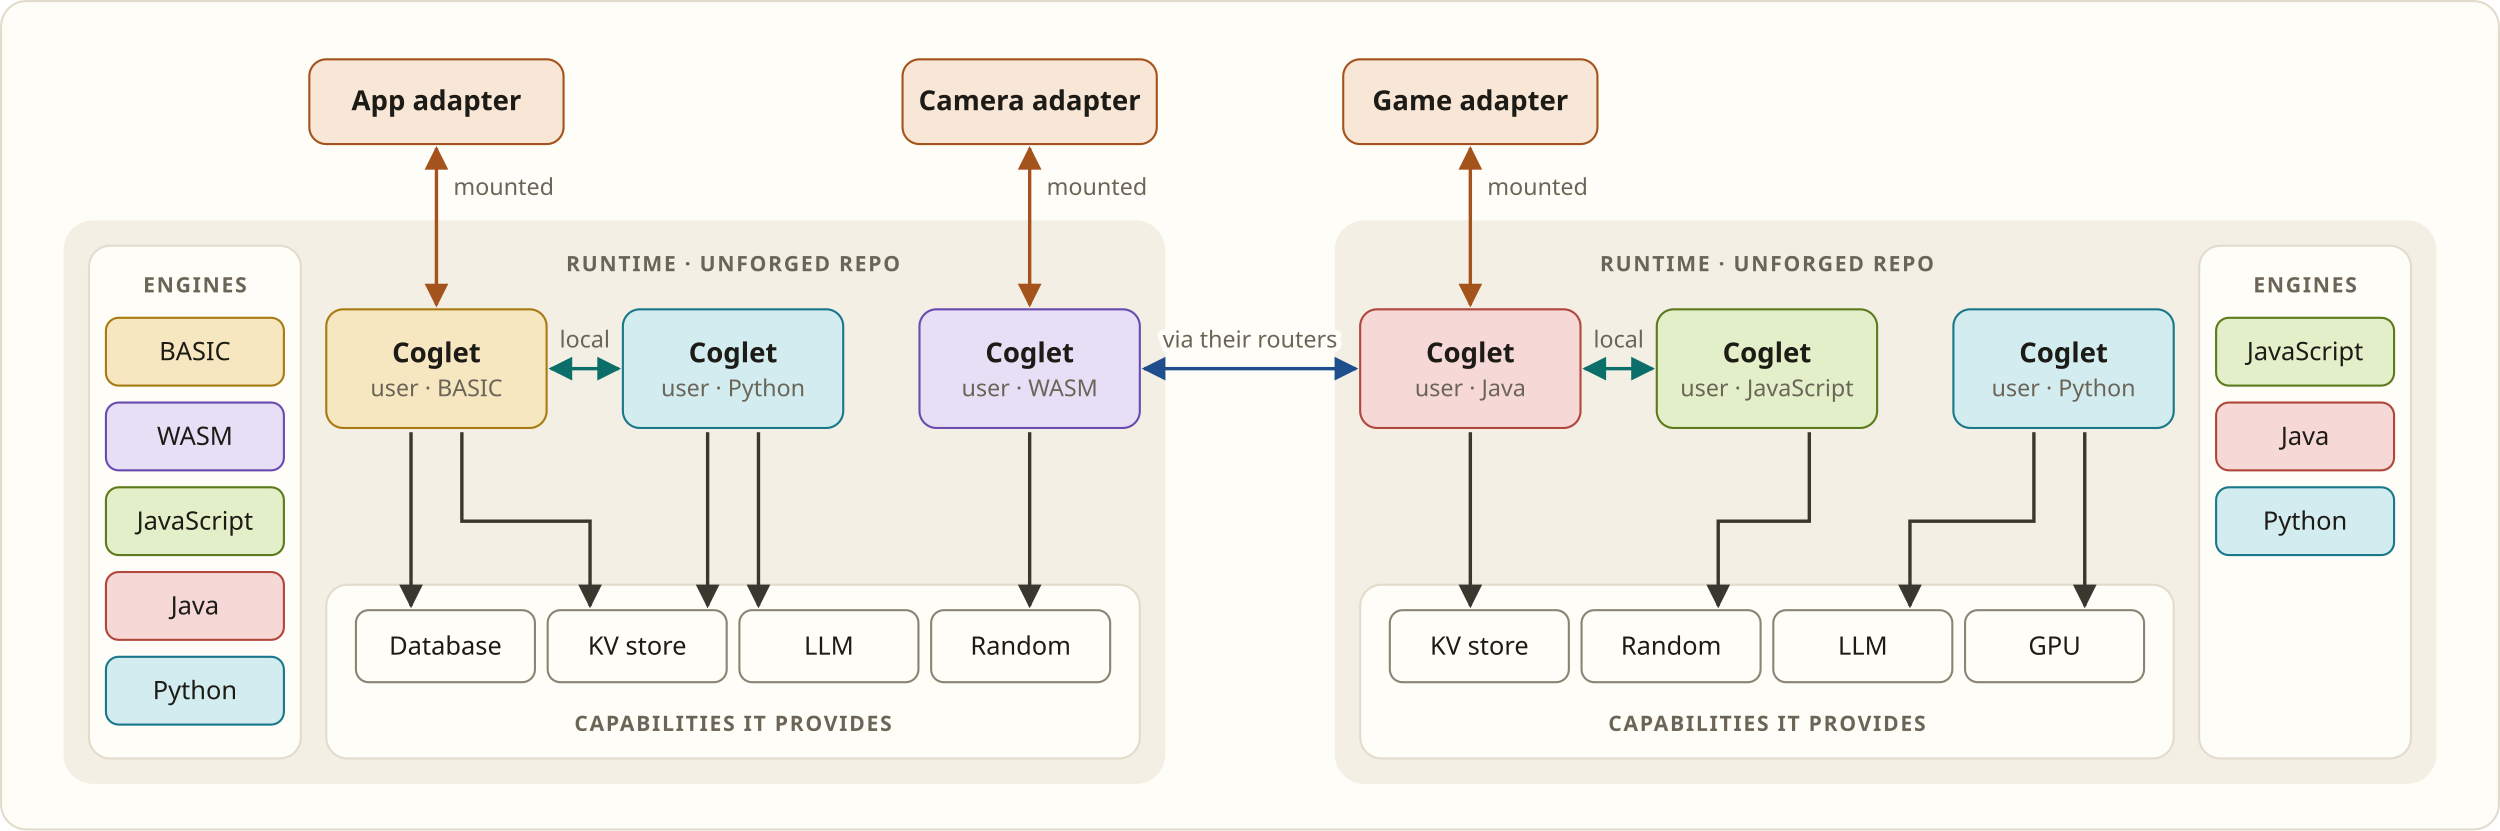
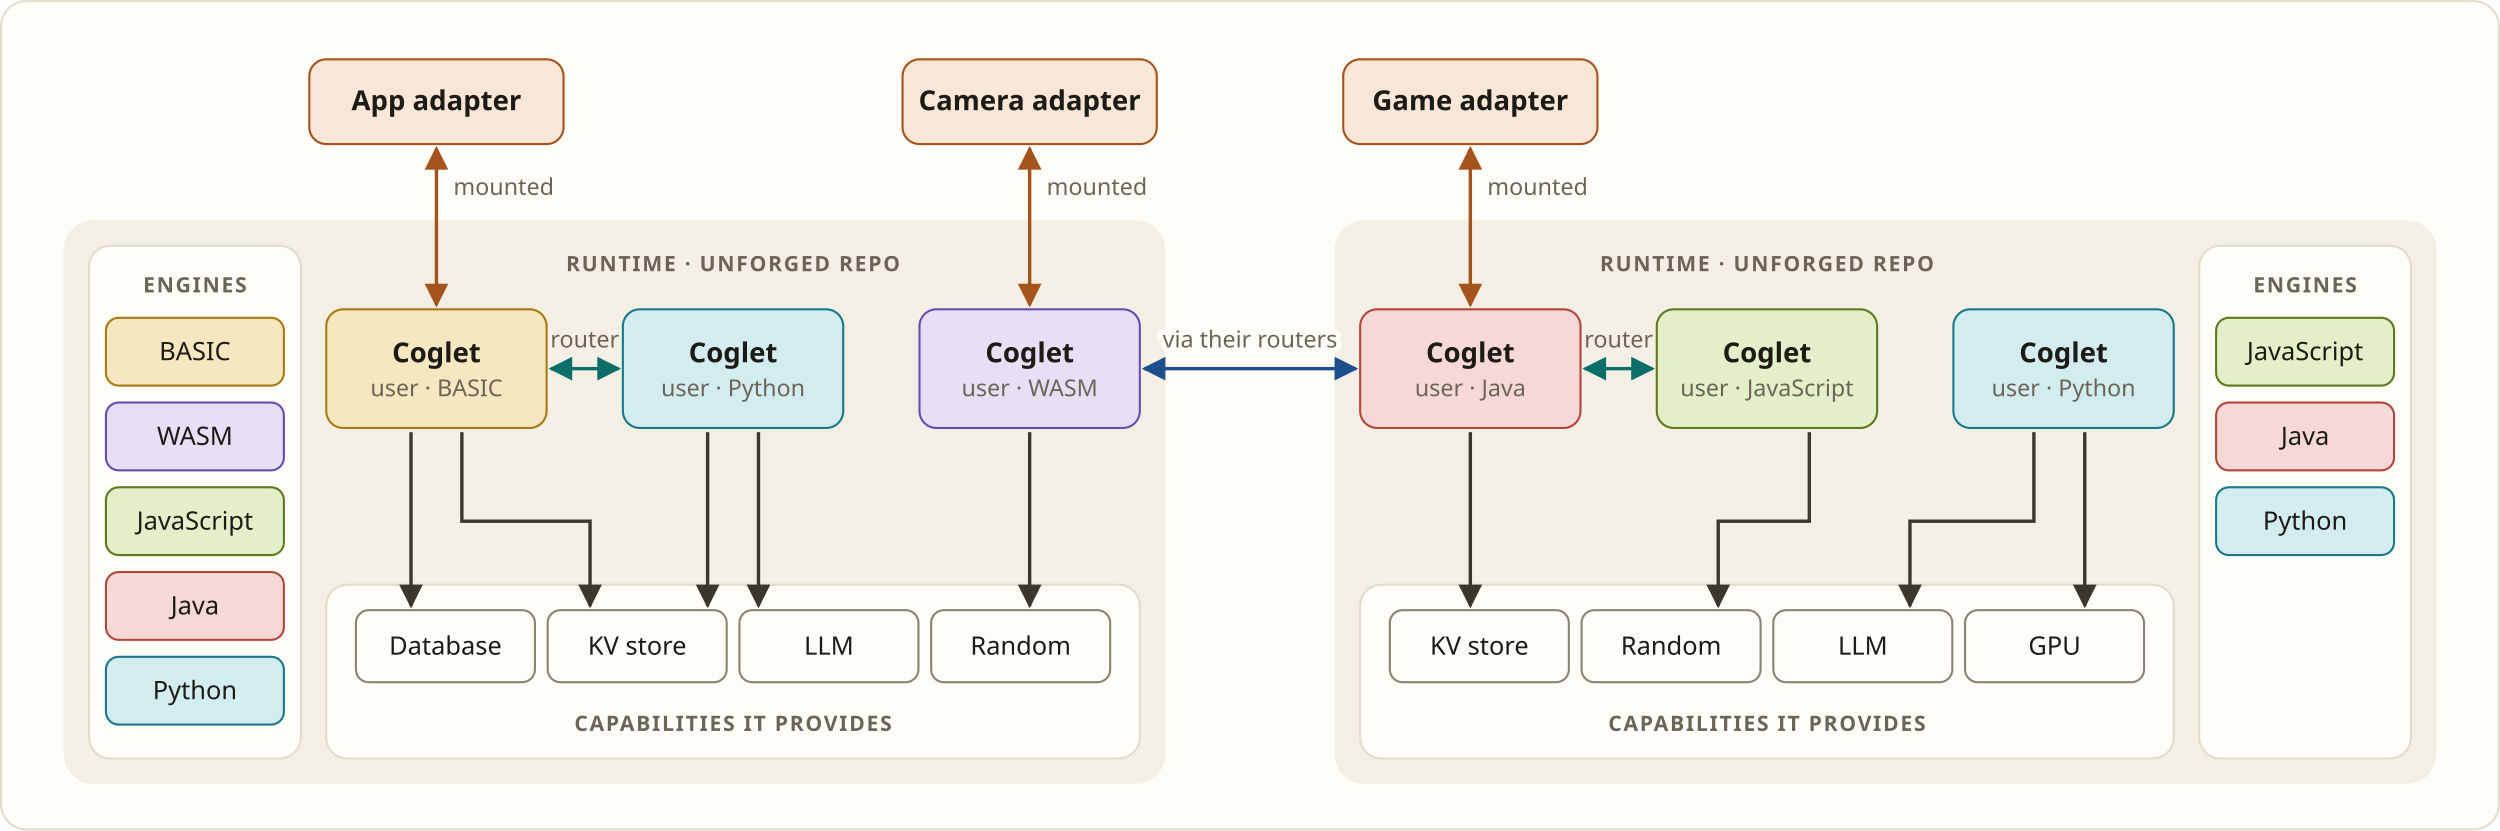
<svg xmlns="http://www.w3.org/2000/svg" width="1180" height="392" viewBox="0 0 1180 392" role="img" aria-label="Two runtimes joined by their routers. Each exposes an unforged repository in which every coglet is a user, mounts the adapters it connects to, and has pluggable execution engines and capabilities it provides, such as a database, a key-value store and random numbers. Messages pass between coglets inside a runtime and between runtimes through their routers.">
  <style>
.dg-bg{fill:#fffdf8;stroke:#e2dccd}
.dg-group{fill:#f3efe4}
.dg-t{font:12px 'Avenir Next','Segoe UI',system-ui,sans-serif;fill:#1d1b16}
.dg-b{font:600 13px 'Avenir Next','Segoe UI',system-ui,sans-serif;fill:#1d1b16}
.dg-m{font:11px 'Avenir Next','Segoe UI',system-ui,sans-serif;fill:#6b6558}
.dg-cap{font:600 10px 'Avenir Next','Segoe UI',system-ui,sans-serif;fill:#6b6558;letter-spacing:.08em}
.dg-code{font:11px 'JetBrains Mono','SF Mono',ui-monospace,Menlo,monospace;fill:#1d1b16}
.dg-halo{paint-order:stroke;stroke:#fffdf8;stroke-width:5px;stroke-linejoin:round}
.dg-coglet{fill:#d9ece9;stroke:#0b6e69}
.dg-adapter{fill:#f8e6d6;stroke:#a4531c}
.dg-runtime{fill:#fffdf8;stroke:#8a8474}
.dg-hub{fill:#dfe9f5;stroke:#1f4e8c}
.dg-world{fill:none;stroke:#8a8474;stroke-dasharray:4 4}
.dg-life{stroke:#c9c2b0;stroke-dasharray:3 4}
.dg-ink{stroke:#3a372f;fill:none}.dg-ink-h{fill:#3a372f}
.dg-teal{stroke:#0b6e69;fill:none}.dg-teal-h{fill:#0b6e69}
.dg-warm{stroke:#a4531c;fill:none}.dg-warm-h{fill:#a4531c}
.dg-blue{stroke:#1f4e8c;fill:none}.dg-blue-h{fill:#1f4e8c}
.dg-dash{stroke-dasharray:6 4}
.dg-present{fill:none;stroke:#b8860b;stroke-width:2.4}
.dg-num{fill:#1d1b16}.dg-numt{font:600 10px 'Avenir Next',system-ui,sans-serif;fill:#fffdf8}
.dg-e-basic{fill:#f6e7c1;stroke:#a87b12}.dg-e-wasm{fill:#e6dff5;stroke:#6a4bb0}.dg-e-js{fill:#e3efc8;stroke:#5d7a1c}
.dg-e-java{fill:#f6d9d6;stroke:#b0463c}.dg-e-llm{fill:#d3ecf0;stroke:#19788a}
@media (prefers-color-scheme: dark){
.dg-bg{fill:#1b1e24;stroke:#2c3038}
.dg-group{fill:#22262d}
.dg-t,.dg-b,.dg-code{fill:#e9e6df}
.dg-m,.dg-cap{fill:#9a968c}
.dg-halo{stroke:#1b1e24}
.dg-coglet{fill:#17302f;stroke:#5cc8bf}
.dg-adapter{fill:#3a2616;stroke:#e8a06a}
.dg-runtime{fill:#1b1e24;stroke:#7d796f}
.dg-hub{fill:#1c2b40;stroke:#8fb8f0}
.dg-world{stroke:#7d796f}
.dg-life{stroke:#3a3f48}
.dg-ink{stroke:#c9c5bb}.dg-ink-h{fill:#c9c5bb}
.dg-teal{stroke:#5cc8bf}.dg-teal-h{fill:#5cc8bf}
.dg-warm{stroke:#e8a06a}.dg-warm-h{fill:#e8a06a}
.dg-blue{stroke:#8fb8f0}.dg-blue-h{fill:#8fb8f0}
.dg-num{fill:#e9e6df}.dg-numt{fill:#1b1e24}
.dg-present{stroke:#e5ff00}
.dg-e-basic{fill:#3a2f14;stroke:#ecc56b}.dg-e-wasm{fill:#2b2440;stroke:#c3a2e8}.dg-e-js{fill:#26331a;stroke:#b9c97a}
.dg-e-java{fill:#3d1f1d;stroke:#f0958a}.dg-e-llm{fill:#14323a;stroke:#6fd0e0}
}
</style>
  <defs>
    <marker id="runtime-ink" viewBox="0 0 10 10" refX="9" refY="5" markerWidth="7" markerHeight="7" orient="auto">
      <path d="M0 0L10 5L0 10z" class="dg-ink-h" />
    </marker>
    <marker id="runtime-ink-s" viewBox="0 0 10 10" refX="1" refY="5" markerWidth="7" markerHeight="7" orient="auto">
      <path d="M10 0L0 5L10 10z" class="dg-ink-h" />
    </marker>
    <marker id="runtime-teal" viewBox="0 0 10 10" refX="9" refY="5" markerWidth="7" markerHeight="7" orient="auto">
      <path d="M0 0L10 5L0 10z" class="dg-teal-h" />
    </marker>
    <marker id="runtime-teal-s" viewBox="0 0 10 10" refX="1" refY="5" markerWidth="7" markerHeight="7" orient="auto">
      <path d="M10 0L0 5L10 10z" class="dg-teal-h" />
    </marker>
    <marker id="runtime-warm" viewBox="0 0 10 10" refX="9" refY="5" markerWidth="7" markerHeight="7" orient="auto">
      <path d="M0 0L10 5L0 10z" class="dg-warm-h" />
    </marker>
    <marker id="runtime-warm-s" viewBox="0 0 10 10" refX="1" refY="5" markerWidth="7" markerHeight="7" orient="auto">
      <path d="M10 0L0 5L10 10z" class="dg-warm-h" />
    </marker>
    <marker id="runtime-blue" viewBox="0 0 10 10" refX="9" refY="5" markerWidth="7" markerHeight="7" orient="auto">
      <path d="M0 0L10 5L0 10z" class="dg-blue-h" />
    </marker>
    <marker id="runtime-blue-s" viewBox="0 0 10 10" refX="1" refY="5" markerWidth="7" markerHeight="7" orient="auto">
      <path d="M10 0L0 5L10 10z" class="dg-blue-h" />
    </marker>
  </defs>
  <rect x="0.5" y="0.5" width="1179" height="391" rx="12" class="dg-bg" />
  <rect x="30" y="104" width="520" height="266" rx="14" class="dg-group" />
  <rect x="42" y="116" width="100" height="242" rx="10" class="dg-bg" />
  <text x="92" y="138" text-anchor="middle" class="dg-cap">ENGINES</text>
  <rect x="50" y="150" width="84" height="32" rx="6" class="dg-e-basic" />
  <text x="92" y="170" text-anchor="middle" class="dg-t">BASIC</text>
  <rect x="50" y="190" width="84" height="32" rx="6" class="dg-e-wasm" />
  <text x="92" y="210" text-anchor="middle" class="dg-t">WASM</text>
  <rect x="50" y="230" width="84" height="32" rx="6" class="dg-e-js" />
  <text x="92" y="250" text-anchor="middle" class="dg-t">JavaScript</text>
  <rect x="50" y="270" width="84" height="32" rx="6" class="dg-e-java" />
  <text x="92" y="290" text-anchor="middle" class="dg-t">Java</text>
  <rect x="50" y="310" width="84" height="32" rx="6" class="dg-e-llm" />
  <text x="92" y="330" text-anchor="middle" class="dg-t">Python</text>
  <text x="346" y="128" text-anchor="middle" class="dg-cap">RUNTIME · UNFORGED REPO</text>
  <rect x="154" y="146" width="104" height="56" rx="8" class="dg-e-basic" />
  <text x="206.0" y="171.0" text-anchor="middle" class="dg-b">Coglet</text>
  <text x="206.0" y="187.0" text-anchor="middle" class="dg-m">user · BASIC</text>
  <rect x="294" y="146" width="104" height="56" rx="8" class="dg-e-llm" />
  <text x="346.0" y="171.0" text-anchor="middle" class="dg-b">Coglet</text>
  <text x="346.0" y="187.0" text-anchor="middle" class="dg-m">user · Python</text>
  <rect x="434" y="146" width="104" height="56" rx="8" class="dg-e-wasm" />
  <text x="486.0" y="171.0" text-anchor="middle" class="dg-b">Coglet</text>
  <text x="486.0" y="187.0" text-anchor="middle" class="dg-m">user · WASM</text>
  <rect x="146" y="28" width="120" height="40" rx="8" class="dg-adapter" />
  <text x="206.0" y="52.0" text-anchor="middle" class="dg-b">App adapter</text>
  <line x1="206" y1="70" x2="206" y2="144" class="dg-warm" stroke-width="1.6" marker-end="url(#runtime-warm)" marker-start="url(#runtime-warm-s)" />
  <text x="214" y="92" text-anchor="start" class="dg-m">mounted</text>
  <rect x="426" y="28" width="120" height="40" rx="8" class="dg-adapter" />
  <text x="486.0" y="52.0" text-anchor="middle" class="dg-b">Camera adapter</text>
  <line x1="486" y1="70" x2="486" y2="144" class="dg-warm" stroke-width="1.6" marker-end="url(#runtime-warm)" marker-start="url(#runtime-warm-s)" />
  <text x="494" y="92" text-anchor="start" class="dg-m">mounted</text>
  <line x1="260" y1="174" x2="292" y2="174" class="dg-teal" stroke-width="1.6" marker-end="url(#runtime-teal)" marker-start="url(#runtime-teal-s)" />
-   <text x="276" y="164" text-anchor="middle" class="dg-m">local</text>
+   <text x="276" y="164" text-anchor="middle" class="dg-m">router</text>
  <rect x="154" y="276" width="384" height="82" rx="10" class="dg-bg" />
  <rect x="168.0" y="288" width="84.5" height="34" rx="6" class="dg-runtime" />
  <text x="210.25" y="309" text-anchor="middle" class="dg-t">Database</text>
  <rect x="258.5" y="288" width="84.5" height="34" rx="6" class="dg-runtime" />
  <text x="300.75" y="309" text-anchor="middle" class="dg-t">KV store</text>
  <rect x="349.0" y="288" width="84.5" height="34" rx="6" class="dg-runtime" />
  <text x="391.25" y="309" text-anchor="middle" class="dg-t">LLM</text>
  <rect x="439.5" y="288" width="84.5" height="34" rx="6" class="dg-runtime" />
  <text x="481.75" y="309" text-anchor="middle" class="dg-t">Random</text>
  <text x="346" y="345" text-anchor="middle" class="dg-cap">CAPABILITIES IT PROVIDES</text>
  <line x1="194" y1="204" x2="194" y2="286" class="dg-ink" stroke-width="1.6" marker-end="url(#runtime-ink)" />
  <path d="M218 204V246H278.5V286" class="dg-ink" stroke-width="1.6" marker-end="url(#runtime-ink)" />
  <line x1="334" y1="204" x2="334" y2="286" class="dg-ink" stroke-width="1.6" marker-end="url(#runtime-ink)" />
  <line x1="358" y1="204" x2="358" y2="286" class="dg-ink" stroke-width="1.6" marker-end="url(#runtime-ink)" />
  <line x1="486" y1="204" x2="486" y2="286" class="dg-ink" stroke-width="1.6" marker-end="url(#runtime-ink)" />
  <rect x="630" y="104" width="520" height="266" rx="14" class="dg-group" />
  <rect x="1038" y="116" width="100" height="242" rx="10" class="dg-bg" />
  <text x="1088" y="138" text-anchor="middle" class="dg-cap">ENGINES</text>
  <rect x="1046" y="150" width="84" height="32" rx="6" class="dg-e-js" />
  <text x="1088" y="170" text-anchor="middle" class="dg-t">JavaScript</text>
  <rect x="1046" y="190" width="84" height="32" rx="6" class="dg-e-java" />
  <text x="1088" y="210" text-anchor="middle" class="dg-t">Java</text>
  <rect x="1046" y="230" width="84" height="32" rx="6" class="dg-e-llm" />
  <text x="1088" y="250" text-anchor="middle" class="dg-t">Python</text>
  <text x="834" y="128" text-anchor="middle" class="dg-cap">RUNTIME · UNFORGED REPO</text>
  <rect x="642" y="146" width="104" height="56" rx="8" class="dg-e-java" />
  <text x="694.0" y="171.0" text-anchor="middle" class="dg-b">Coglet</text>
  <text x="694.0" y="187.0" text-anchor="middle" class="dg-m">user · Java</text>
  <rect x="782" y="146" width="104" height="56" rx="8" class="dg-e-js" />
  <text x="834.0" y="171.0" text-anchor="middle" class="dg-b">Coglet</text>
  <text x="834.0" y="187.0" text-anchor="middle" class="dg-m">user · JavaScript</text>
  <rect x="922" y="146" width="104" height="56" rx="8" class="dg-e-llm" />
  <text x="974.0" y="171.0" text-anchor="middle" class="dg-b">Coglet</text>
  <text x="974.0" y="187.0" text-anchor="middle" class="dg-m">user · Python</text>
  <rect x="634" y="28" width="120" height="40" rx="8" class="dg-adapter" />
  <text x="694.0" y="52.0" text-anchor="middle" class="dg-b">Game adapter</text>
  <line x1="694" y1="70" x2="694" y2="144" class="dg-warm" stroke-width="1.6" marker-end="url(#runtime-warm)" marker-start="url(#runtime-warm-s)" />
  <text x="702" y="92" text-anchor="start" class="dg-m">mounted</text>
  <line x1="748" y1="174" x2="780" y2="174" class="dg-teal" stroke-width="1.6" marker-end="url(#runtime-teal)" marker-start="url(#runtime-teal-s)" />
-   <text x="764" y="164" text-anchor="middle" class="dg-m">local</text>
+   <text x="764" y="164" text-anchor="middle" class="dg-m">router</text>
  <rect x="642" y="276" width="384" height="82" rx="10" class="dg-bg" />
  <rect x="656.0" y="288" width="84.5" height="34" rx="6" class="dg-runtime" />
  <text x="698.25" y="309" text-anchor="middle" class="dg-t">KV store</text>
  <rect x="746.5" y="288" width="84.5" height="34" rx="6" class="dg-runtime" />
  <text x="788.75" y="309" text-anchor="middle" class="dg-t">Random</text>
  <rect x="837.0" y="288" width="84.5" height="34" rx="6" class="dg-runtime" />
  <text x="879.25" y="309" text-anchor="middle" class="dg-t">LLM</text>
  <rect x="927.5" y="288" width="84.5" height="34" rx="6" class="dg-runtime" />
  <text x="969.75" y="309" text-anchor="middle" class="dg-t">GPU</text>
  <text x="834" y="345" text-anchor="middle" class="dg-cap">CAPABILITIES IT PROVIDES</text>
  <line x1="694" y1="204" x2="694" y2="286" class="dg-ink" stroke-width="1.6" marker-end="url(#runtime-ink)" />
  <path d="M854 204V246H811.0V286" class="dg-ink" stroke-width="1.6" marker-end="url(#runtime-ink)" />
  <path d="M960 204V246H901.5V286" class="dg-ink" stroke-width="1.6" marker-end="url(#runtime-ink)" />
  <line x1="984" y1="204" x2="984" y2="286" class="dg-ink" stroke-width="1.6" marker-end="url(#runtime-ink)" />
  <line x1="540" y1="174" x2="640" y2="174" class="dg-blue" stroke-width="1.6" marker-end="url(#runtime-blue)" marker-start="url(#runtime-blue-s)" />
  <text x="590.0" y="164" text-anchor="middle" class="dg-m dg-halo">via their routers</text>
</svg>
